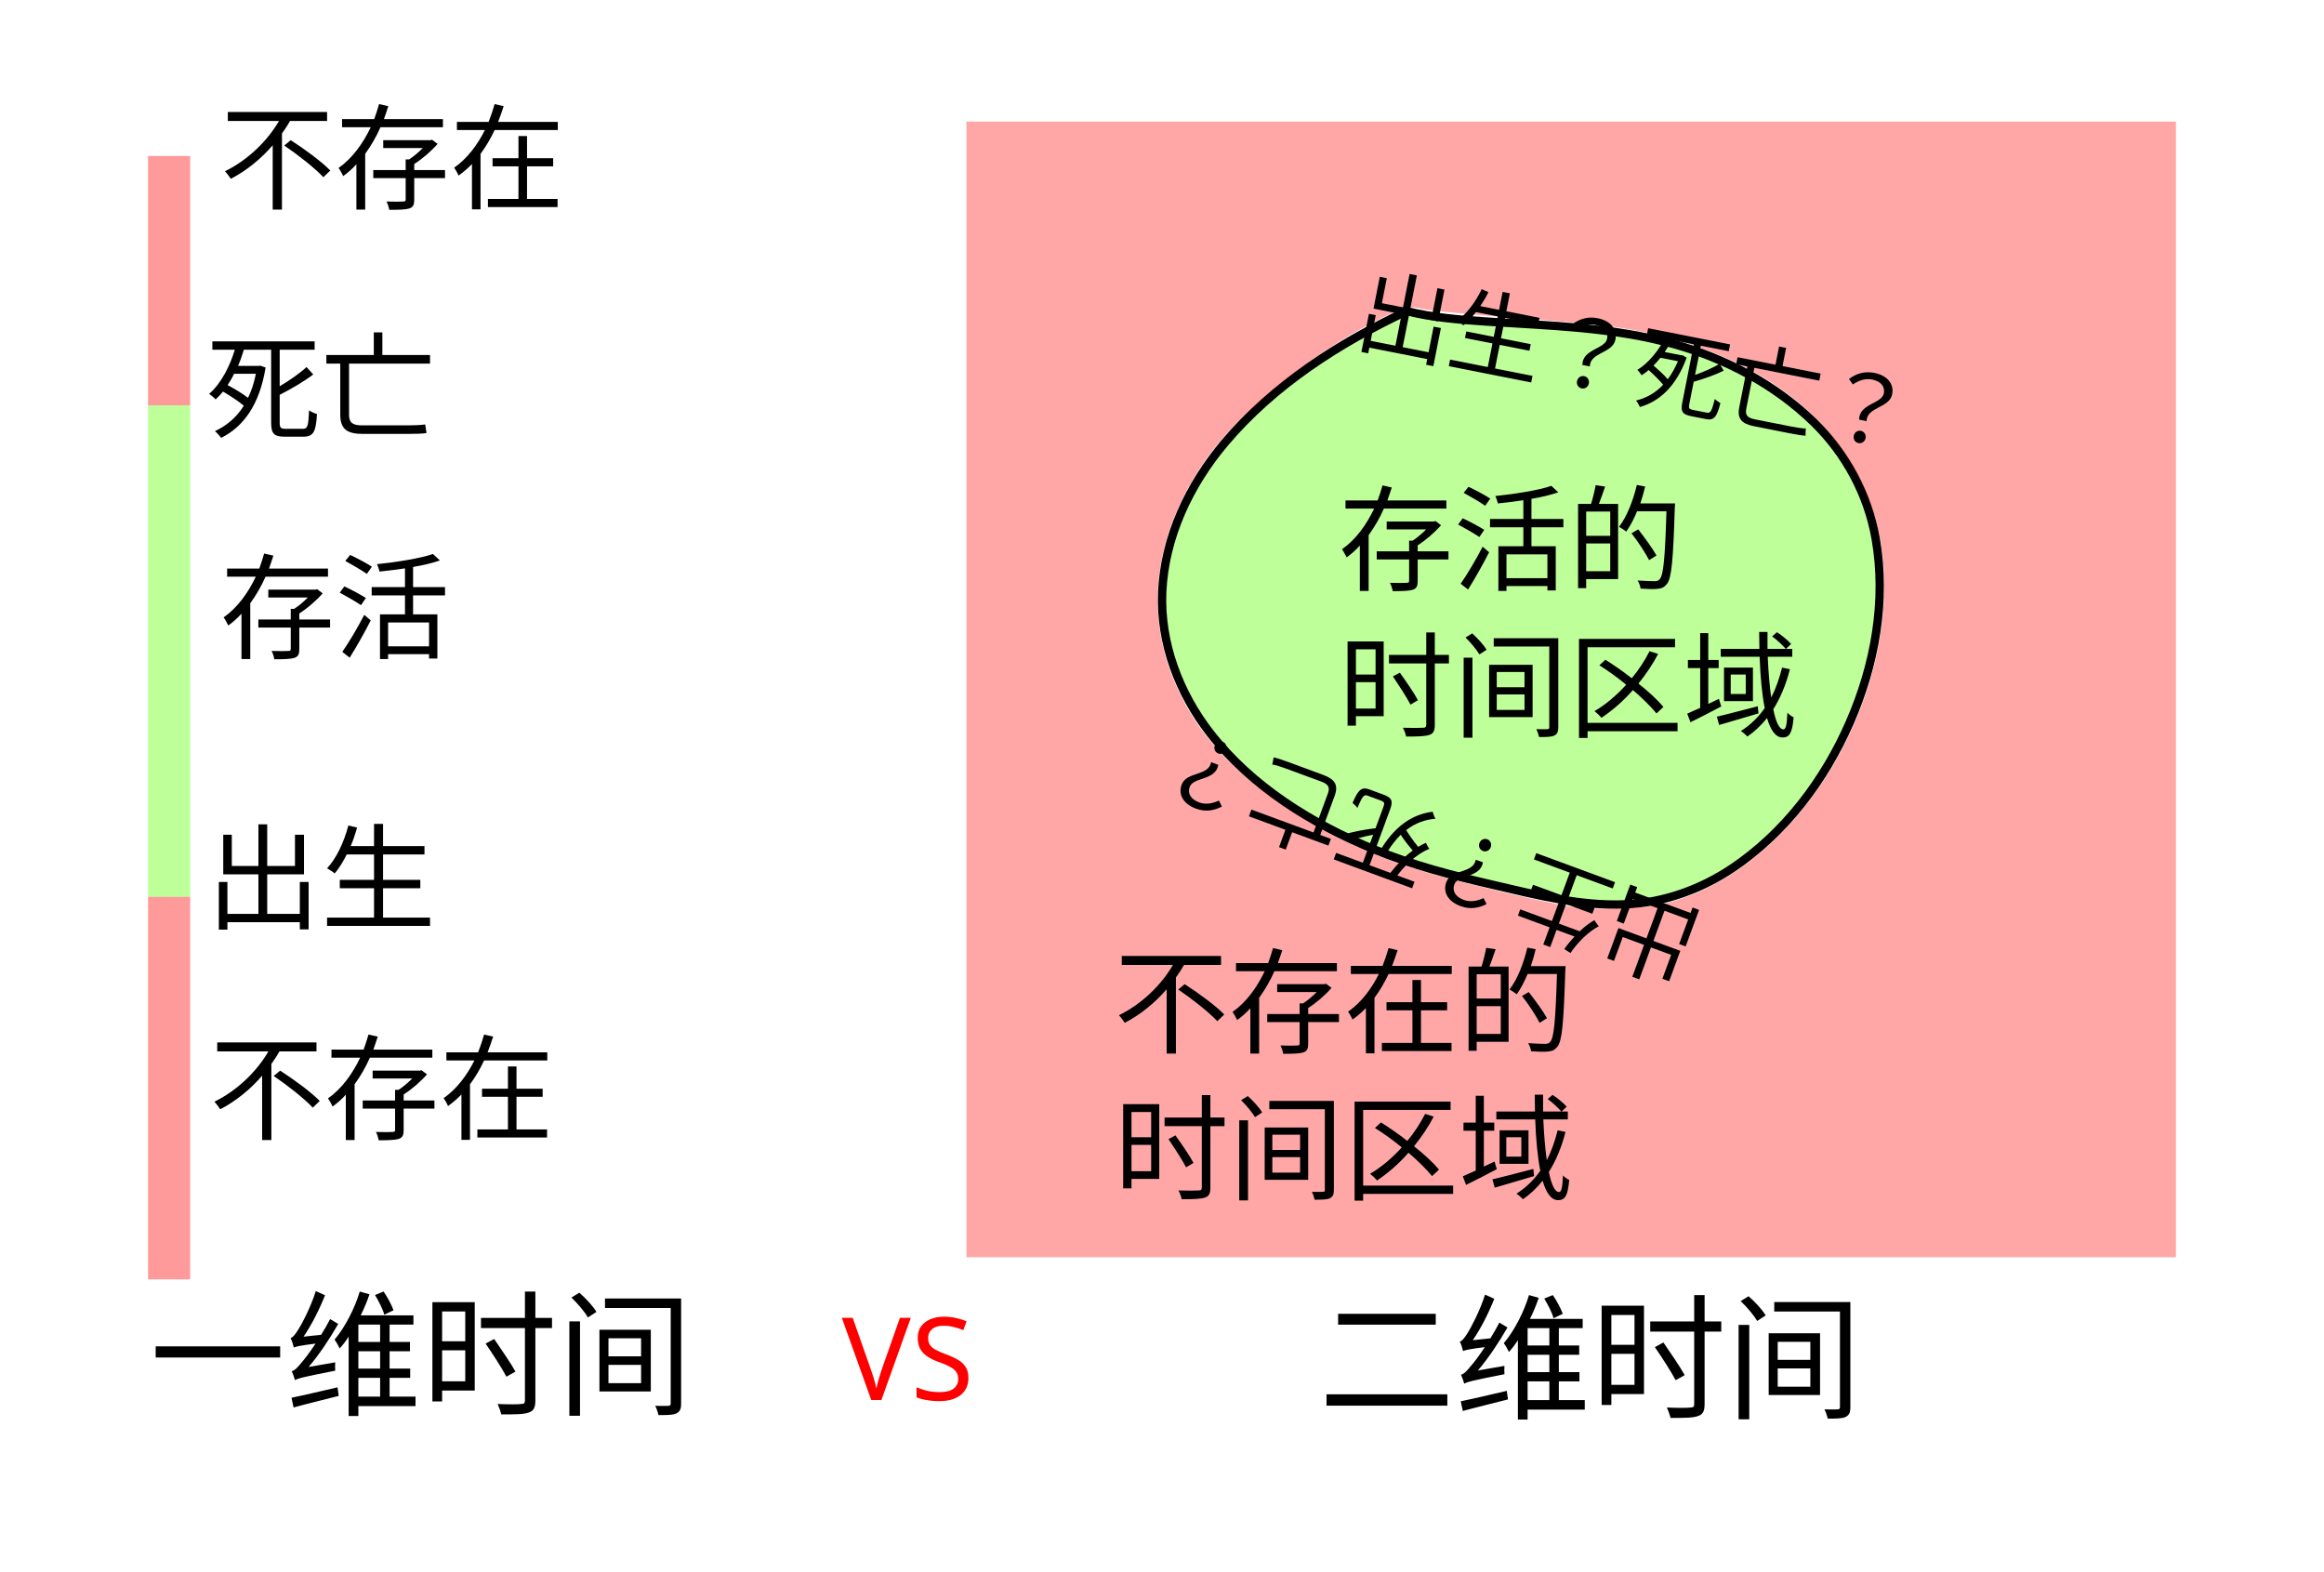
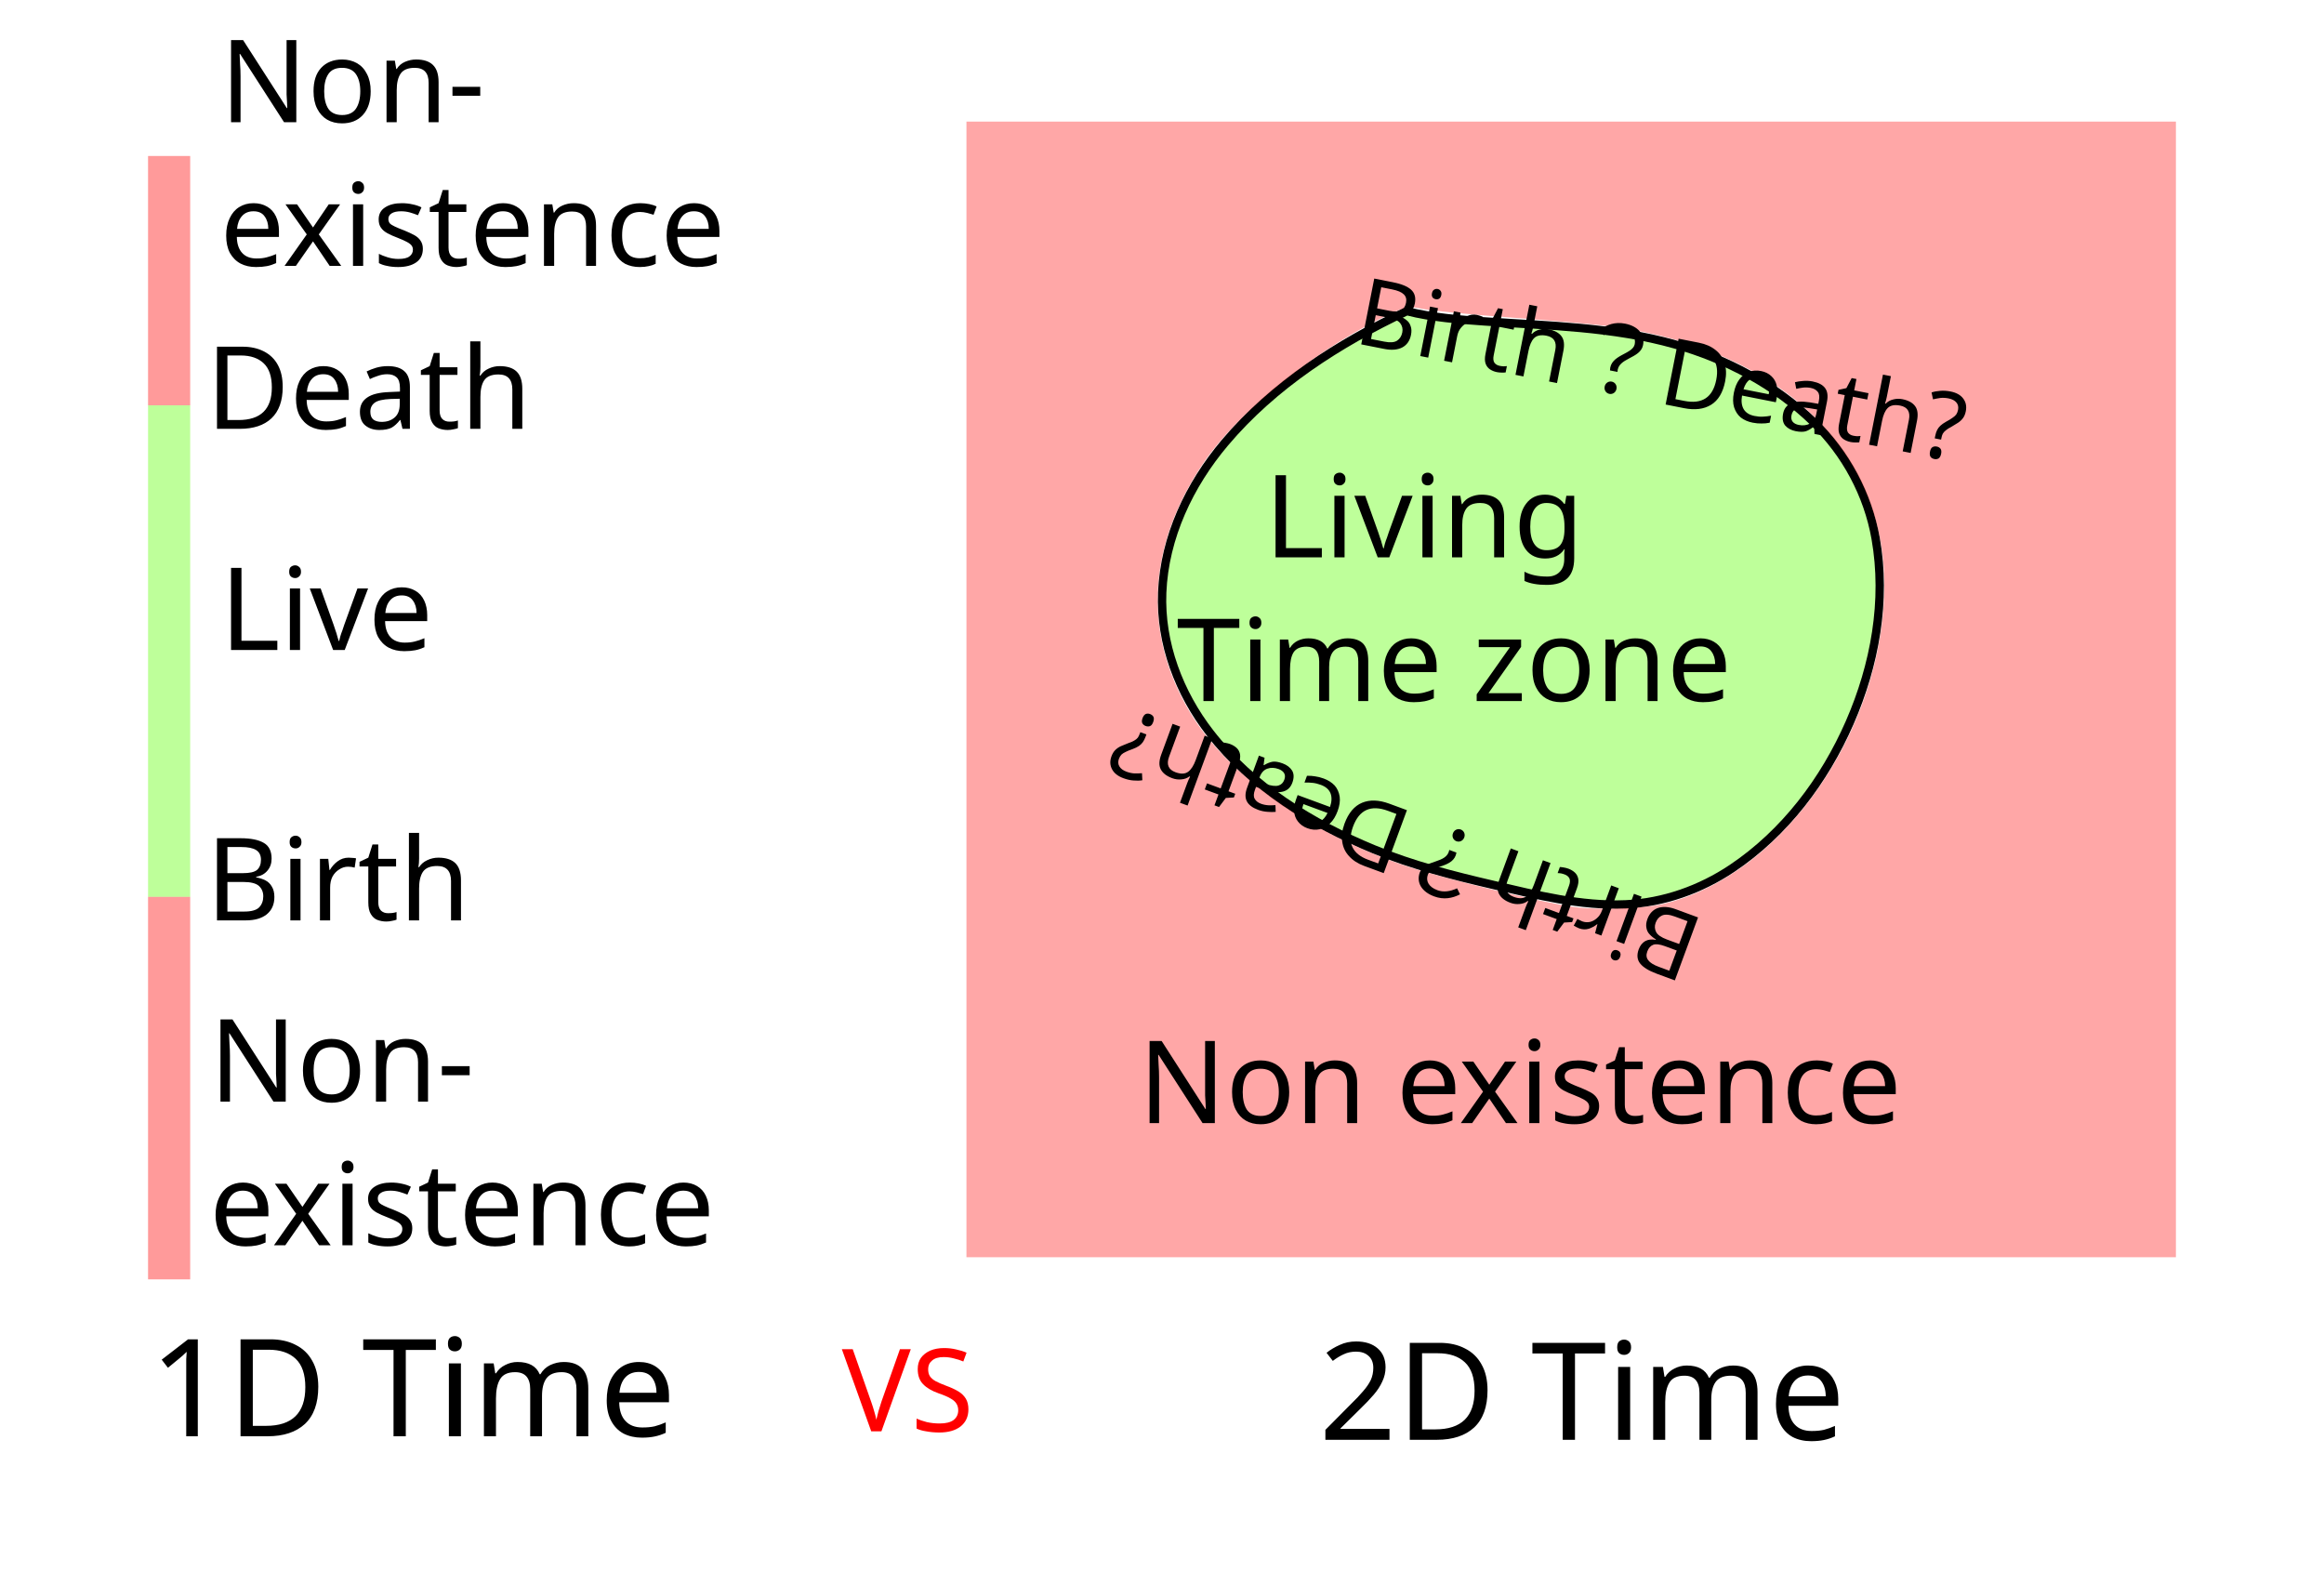
<svg xmlns="http://www.w3.org/2000/svg" width="156.951mm" height="106.104mm" viewBox="0 0 156.951 106.104" version="1.1" id="svg5">
  <defs id="defs2">
    </defs>
  <g id="layer1" transform="translate(-21.77449,-3.692619)">
    <g id="g13130" transform="translate(52.40419,-2.116667)">
      <path style="fill:#5eff07;fill-opacity:0.403;stroke:#000000;stroke-width:0.565;stroke-linecap:butt;stroke-linejoin:miter;stroke-miterlimit:4;stroke-dasharray:none;stroke-dashoffset:0;stroke-opacity:1" d="m 64.374,26.823 c -4.591,2.165 -8.992,4.983 -12.291,8.895 -2.385,2.828 -4.07,6.364 -4.224,10.108 -0.141,3.425 1.148,6.8 3.235,9.486 2.822,3.631 6.856,6.119 11.062,7.855 2.601,1.074 5.333,1.769 8.069,2.405 2.93,0.681 5.897,1.442 8.933,1.31 2.563,-0.112 5.059,-1.004 7.185,-2.428 3.561,-2.385 6.241,-5.941 7.945,-9.841 1.695,-3.878 2.496,-8.242 1.753,-12.446 -0.524,-2.966 -2.012,-5.735 -4.179,-7.843 -2.603,-2.532 -5.899,-4.276 -9.384,-5.26 -4.165,-1.176 -8.52,-1.254 -12.809,-1.546 -1.776,-0.121 -3.563,-0.267 -5.297,-0.694 z" id="path890" />
      <path style="fill:#ff1414;fill-opacity:0.374;stroke:none;stroke-width:1.914;stroke-linecap:round;stroke-miterlimit:4;stroke-dasharray:none;stroke-dashoffset:0" d="M 130.919,207.921 V 52.995 H 265.279 439.639 V 207.921 342.848 H 265.279 130.919 Z m 177.826,44.76 c 30.509,-7.169 56.461,-44.603 56.461,-81.44 0,-34.473 -26.59,-59.849 -69.008,-65.858 -3.697,-0.524 -15.392,-1.584 -25.99,-2.356 -10.598,-0.772 -20.986,-1.788 -23.086,-2.258 -3.507,-0.785 -4.389,-0.567 -10.846,2.68 -17.849,8.975 -36.374,24.12 -44.869,36.684 -14.261,21.094 -15.503,43.339 -3.541,63.451 9.761,16.412 31.049,31.465 56.156,39.709 9.264,3.042 34.445,9.147 41.869,10.151 6.427,0.869 17.477,0.5 22.853,-0.763 z" id="path3628" transform="scale(0.2645833)" />
-       <text xml:space="preserve" style="font-size:7.761px;line-height:1.25;font-family:sans-serif;letter-spacing:0px;word-spacing:0px;stroke-width:0.265" x="59.753" y="45.106" id="text4877">
-         <tspan id="tspan4875" style="font-size:7.761px;stroke-width:0.265" x="59.753" y="45.106">存活的</tspan>
-         <tspan style="font-size:7.761px;stroke-width:0.265" x="59.753" y="55.003" id="tspan25535">时间区域</tspan>
+       <text xml:space="preserve" style="font-size:7.761px;line-height:1.25;font-family:sans-serif;letter-spacing:0px;word-spacing:0px;stroke-width:0.265" x="74.636" y="43.449" id="text4877">
+         <tspan style="font-size:7.761px;text-align:center;text-anchor:middle;stroke-width:0.265" x="74.636" y="43.449" id="tspan25535">Living</tspan>
+         <tspan style="font-size:7.761px;text-align:center;text-anchor:middle;stroke-width:0.265" x="74.636" y="53.15" id="tspan10936">Time zone</tspan>
      </text>
-       <text xml:space="preserve" style="font-size:7.761px;line-height:1.25;font-family:sans-serif;letter-spacing:0px;word-spacing:0px;stroke-width:0.265" x="44.599" y="76.351" id="text4881">
-         <tspan id="tspan4879" style="font-size:7.761px;stroke-width:0.265" x="44.599" y="76.351">不存在的</tspan>
-         <tspan style="font-size:7.761px;stroke-width:0.265" x="44.599" y="86.248" id="tspan27223">时间区域</tspan>
+       <text xml:space="preserve" style="font-size:7.761px;line-height:1.25;font-family:sans-serif;letter-spacing:0px;word-spacing:0px;stroke-width:0.265" x="46.257" y="81.656" id="text4881">
+         <tspan style="font-size:7.761px;stroke-width:0.265" x="46.257" y="81.656" id="tspan27223">Non existence</tspan>
      </text>
      <text xml:space="preserve" style="font-size:6.35px;line-height:1.25;font-family:sans-serif;letter-spacing:0px;word-spacing:0px;stroke-width:0.265" x="65.165" y="16.632" id="text10911" transform="rotate(11.17669)">
-         <tspan id="tspan10909" style="font-size:6.35px;stroke-width:0.265" x="65.165" y="16.632">出生？死亡？</tspan>
+         <tspan id="tspan10909" style="font-size:6.35px;stroke-width:0.265" x="65.165" y="16.632">Birth？Death?</tspan>
      </text>
      <text xml:space="preserve" style="font-size:6.35px;line-height:1.25;font-family:sans-serif;letter-spacing:0px;word-spacing:0px;stroke-width:0.265" x="-102.902" y="-34.531" id="text11017" transform="rotate(-159.7747)">
-         <tspan id="tspan11015" style="font-size:6.35px;stroke-width:0.265" x="-102.902" y="-34.531">出生？死亡？</tspan>
+         <tspan id="tspan11015" style="font-size:6.35px;stroke-width:0.265" x="-102.902" y="-34.531">Birth？Death?</tspan>
      </text>
    </g>
    <rect style="fill:#5eff07;fill-opacity:0.403;stroke:none;stroke-width:0.565;stroke-linecap:round;stroke-miterlimit:4;stroke-dasharray:none;stroke-dashoffset:0" id="rect13267" width="2.845" height="33.197" x="31.774" y="31.063" />
    <rect style="fill:#ff0707;fill-opacity:0.403;stroke:none;stroke-width:0.565;stroke-linecap:round;stroke-miterlimit:4;stroke-dasharray:none;stroke-dashoffset:0" id="rect13269" width="2.845" height="16.836" x="31.774" y="14.227" />
    <rect style="fill:#ff0707;fill-opacity:0.403;stroke:none;stroke-width:0.565;stroke-linecap:round;stroke-miterlimit:4;stroke-dasharray:none;stroke-dashoffset:0" id="rect13439" width="2.845" height="25.832" x="31.774" y="64.26" />
    <text xml:space="preserve" style="font-size:7.761px;line-height:1.25;font-family:sans-serif;letter-spacing:0px;word-spacing:0px;stroke-width:0.265" x="35.678" y="65.848" id="text14337">
-       <tspan id="tspan14335" style="stroke-width:0.265;font-size:7.761px" x="35.678" y="65.848">出生</tspan>
+       <tspan id="tspan14335" style="font-size:7.761px;stroke-width:0.265" x="35.678" y="65.848">Birth</tspan>
    </text>
    <text xml:space="preserve" style="font-size:7.761px;line-height:1.25;font-family:sans-serif;letter-spacing:0px;word-spacing:0px;stroke-width:0.265" x="35.678" y="32.651" id="text15147">
-       <tspan id="tspan15145" style="stroke-width:0.265;font-size:7.761px" x="35.678" y="32.651">死亡</tspan>
+       <tspan id="tspan15145" style="font-size:7.761px;stroke-width:0.265" x="35.678" y="32.651">Death</tspan>
    </text>
    <text xml:space="preserve" style="font-size:7.761px;line-height:1.25;font-family:sans-serif;letter-spacing:0px;word-spacing:0px;stroke-width:0.265" x="36.627" y="47.589" id="text16455">
-       <tspan id="tspan16453" style="stroke-width:0.265;font-size:7.761px" x="36.627" y="47.589">存活</tspan>
+       <tspan id="tspan16453" style="font-size:7.761px;stroke-width:0.265" x="36.627" y="47.589">Live</tspan>
    </text>
-     <text xml:space="preserve" style="font-size:7.761px;line-height:1.25;font-family:sans-serif;letter-spacing:0px;word-spacing:0px;stroke-width:0.265" x="35.915" y="80.075" id="text16561">
-       <tspan style="stroke-width:0.265;font-size:7.761px" x="35.915" y="80.075" id="tspan17251">不存在</tspan>
+     <text xml:space="preserve" style="font-size:7.761px;line-height:1.25;font-family:sans-serif;letter-spacing:0px;word-spacing:0px;stroke-width:0.265" x="35.915" y="78.086" id="text16561">
+       <tspan style="font-size:7.761px;stroke-width:0.265" x="35.915" y="78.086" id="tspan17251">Non-</tspan>
+       <tspan style="font-size:7.761px;stroke-width:0.265" x="35.915" y="87.787" id="tspan4058">existence</tspan>
    </text>
-     <text xml:space="preserve" style="font-size:7.761px;line-height:1.25;font-family:sans-serif;letter-spacing:0px;word-spacing:0px;stroke-width:0.265" x="36.627" y="17.238" id="text17337">
-       <tspan style="stroke-width:0.265;font-size:7.761px" x="36.627" y="17.238" id="tspan17335">不存在</tspan>
+     <text xml:space="preserve" style="font-size:7.761px;line-height:1.25;font-family:sans-serif;letter-spacing:0px;word-spacing:0px;stroke-width:0.265" x="36.627" y="11.946" id="text17337">
+       <tspan style="font-size:7.761px;stroke-width:0.265" x="36.627" y="11.946" id="tspan17335">Non-</tspan>
+       <tspan style="font-size:7.761px;stroke-width:0.265" x="36.627" y="21.647" id="tspan8244">existence</tspan>
    </text>
-     <text xml:space="preserve" style="font-size:9.172px;line-height:1.25;font-family:sans-serif;letter-spacing:0px;word-spacing:0px;stroke-width:0.265" x="31.884" y="98.571" id="text17343">
-       <tspan style="stroke-width:0.265;font-size:9.172px" x="31.884" y="98.571" id="tspan17341">一维时间</tspan>
+     <text xml:space="preserve" style="font-size:9.172px;line-height:1.25;font-family:sans-serif;letter-spacing:0px;word-spacing:0px;stroke-width:0.265" x="31.884" y="100.687" id="text17343">
+       <tspan style="font-size:9.172px;stroke-width:0.265" x="31.884" y="100.687" id="tspan17341">1D Time</tspan>
    </text>
-     <text xml:space="preserve" style="font-size:9.172px;line-height:1.25;font-family:sans-serif;letter-spacing:0px;word-spacing:0px;stroke-width:0.265" x="110.846" y="98.808" id="text19101">
-       <tspan style="stroke-width:0.265;font-size:9.172px" x="110.846" y="98.808" id="tspan19099">二维时间</tspan>
+     <text xml:space="preserve" style="font-size:9.172px;line-height:1.25;font-family:sans-serif;letter-spacing:0px;word-spacing:0px;stroke-width:0.265" x="110.846" y="100.925" id="text19101">
+       <tspan style="font-size:9.172px;stroke-width:0.265" x="110.846" y="100.925" id="tspan19099">2D Time</tspan>
    </text>
-     <text xml:space="preserve" style="font-size:7.761px;line-height:1.25;font-family:sans-serif;letter-spacing:0px;word-spacing:0px;fill:#ff0000;stroke:none;stroke-width:0.265" x="78.63" y="98.239" id="text19477">
-       <tspan style="font-size:7.761px;fill:#ff0000;stroke:none;stroke-width:0.265" x="78.63" y="98.239" id="tspan19475">VS</tspan>
+     <text xml:space="preserve" style="font-size:7.761px;line-height:1.25;font-family:sans-serif;letter-spacing:0px;word-spacing:0px;fill:#ff0000;stroke:none;stroke-width:0.265" x="78.63" y="100.356" id="text19477">
+       <tspan style="font-size:7.761px;fill:#ff0000;stroke:none;stroke-width:0.265" x="78.63" y="100.356" id="tspan19475">VS</tspan>
    </text>
  </g>
</svg>
